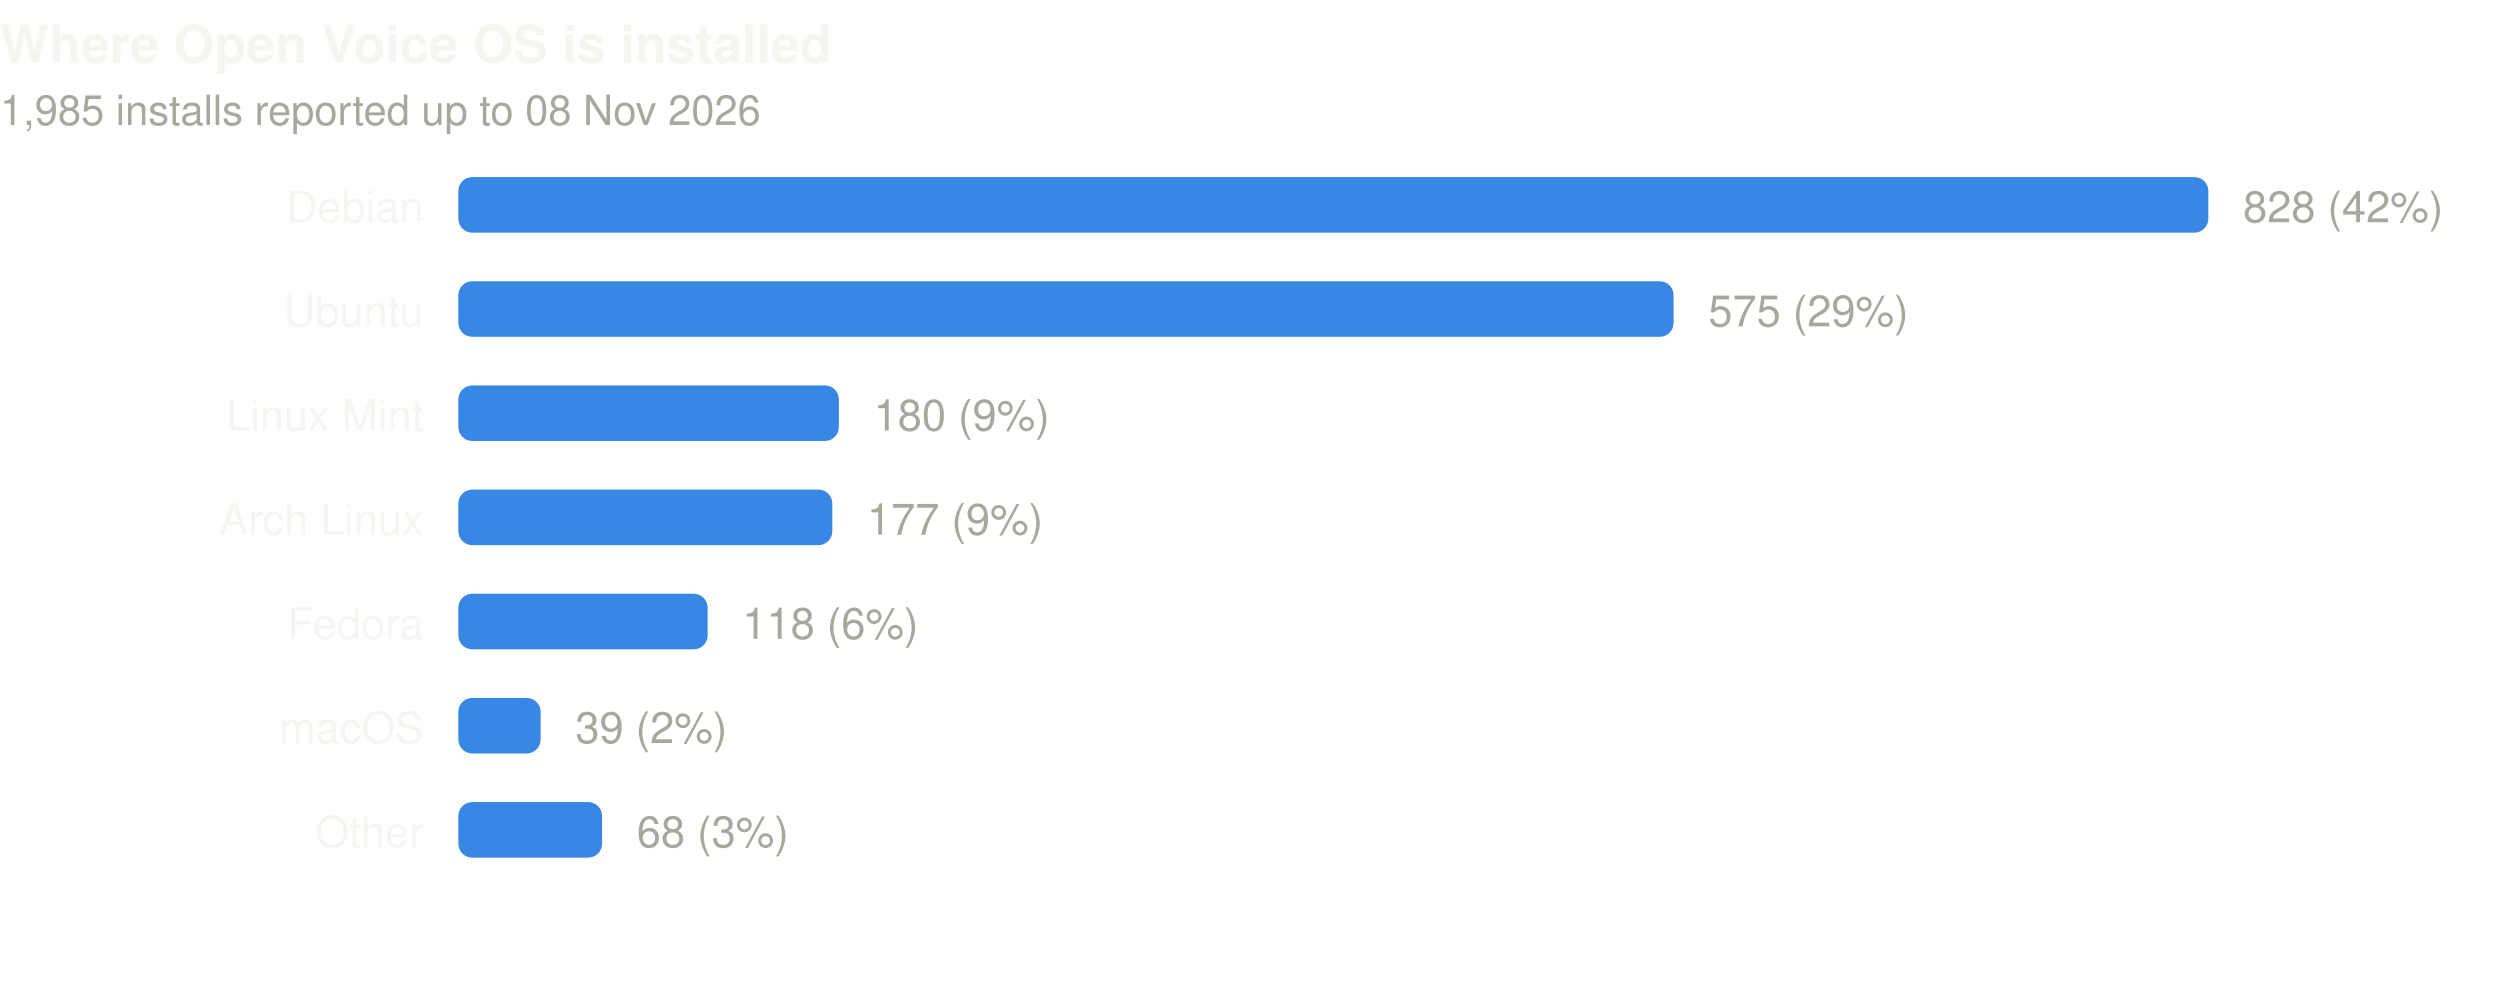
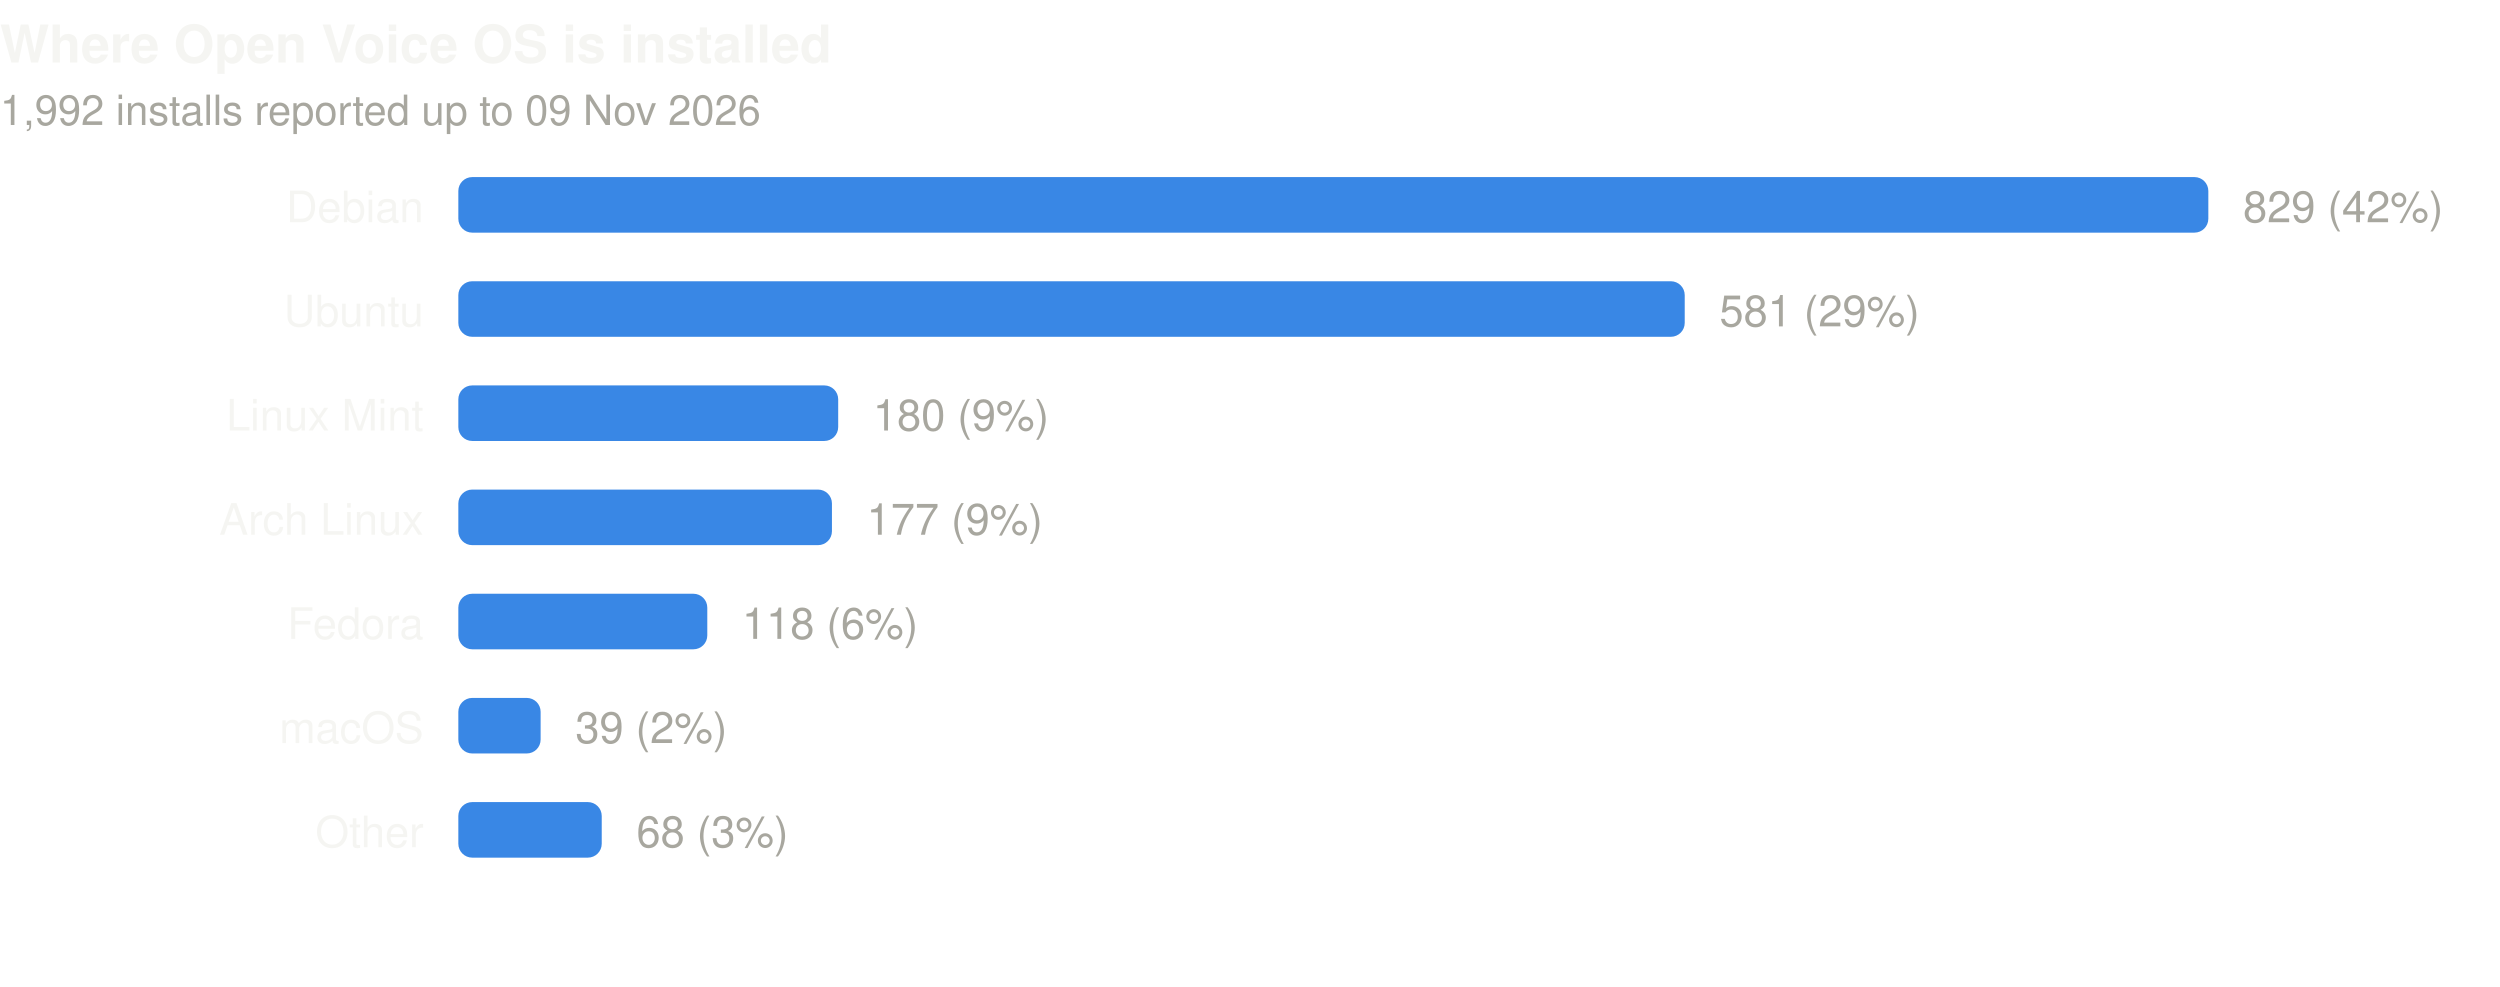
- <svg xmlns="http://www.w3.org/2000/svg" width="720" height="284" viewBox="0 0 720 284" role="img" aria-label="Where Open Voice OS is installed. 1,985 installs reported up to 08 Nov 2026">
+ <svg xmlns="http://www.w3.org/2000/svg" width="720" height="284" viewBox="0 0 720 284" role="img" aria-label="Where Open Voice OS is installed. 1,992 installs reported up to 09 Nov 2026">
  <text x="0" y="18" font-family="ui-sans-serif,-apple-system,BlinkMacSystemFont,'Segoe UI',Helvetica,Arial,sans-serif" font-size="15" font-weight="600" fill="#f5f5f2">Where Open Voice OS is installed</text>
-   <text x="0" y="36" font-family="ui-sans-serif,-apple-system,BlinkMacSystemFont,'Segoe UI',Helvetica,Arial,sans-serif" font-size="12" fill="#a8a79f">1,985 installs reported up to 08 Nov 2026</text>
+   <text x="0" y="36" font-family="ui-sans-serif,-apple-system,BlinkMacSystemFont,'Segoe UI',Helvetica,Arial,sans-serif" font-size="12" fill="#a8a79f">1,992 installs reported up to 09 Nov 2026</text>
  <text x="122" y="64.0" text-anchor="end" font-family="ui-sans-serif,-apple-system,BlinkMacSystemFont,'Segoe UI',Helvetica,Arial,sans-serif" font-size="12.5" fill="#f5f5f2">Debian</text>
  <rect x="132" y="51.0" width="504.0" height="16" rx="4" fill="#3987e5" />
-   <text x="646.0" y="64.0" font-family="ui-sans-serif,-apple-system,BlinkMacSystemFont,'Segoe UI',Helvetica,Arial,sans-serif" font-size="12.5" fill="#a8a79f">828 (42%)</text>
+   <text x="646.0" y="64.0" font-family="ui-sans-serif,-apple-system,BlinkMacSystemFont,'Segoe UI',Helvetica,Arial,sans-serif" font-size="12.5" fill="#a8a79f">829 (42%)</text>
  <text x="122" y="94.0" text-anchor="end" font-family="ui-sans-serif,-apple-system,BlinkMacSystemFont,'Segoe UI',Helvetica,Arial,sans-serif" font-size="12.5" fill="#f5f5f2">Ubuntu</text>
-   <rect x="132" y="81.0" width="350.0" height="16" rx="4" fill="#3987e5" />
-   <text x="492.0" y="94.0" font-family="ui-sans-serif,-apple-system,BlinkMacSystemFont,'Segoe UI',Helvetica,Arial,sans-serif" font-size="12.5" fill="#a8a79f">575 (29%)</text>
+   <rect x="132" y="81.0" width="353.2" height="16" rx="4" fill="#3987e5" />
+   <text x="495.2" y="94.0" font-family="ui-sans-serif,-apple-system,BlinkMacSystemFont,'Segoe UI',Helvetica,Arial,sans-serif" font-size="12.5" fill="#a8a79f">581 (29%)</text>
  <text x="122" y="124.0" text-anchor="end" font-family="ui-sans-serif,-apple-system,BlinkMacSystemFont,'Segoe UI',Helvetica,Arial,sans-serif" font-size="12.5" fill="#f5f5f2">Linux Mint</text>
-   <rect x="132" y="111.0" width="109.6" height="16" rx="4" fill="#3987e5" />
-   <text x="251.6" y="124.0" font-family="ui-sans-serif,-apple-system,BlinkMacSystemFont,'Segoe UI',Helvetica,Arial,sans-serif" font-size="12.5" fill="#a8a79f">180 (9%)</text>
+   <rect x="132" y="111.0" width="109.4" height="16" rx="4" fill="#3987e5" />
+   <text x="251.4" y="124.0" font-family="ui-sans-serif,-apple-system,BlinkMacSystemFont,'Segoe UI',Helvetica,Arial,sans-serif" font-size="12.5" fill="#a8a79f">180 (9%)</text>
  <text x="122" y="154.0" text-anchor="end" font-family="ui-sans-serif,-apple-system,BlinkMacSystemFont,'Segoe UI',Helvetica,Arial,sans-serif" font-size="12.5" fill="#f5f5f2">Arch Linux</text>
-   <rect x="132" y="141.0" width="107.7" height="16" rx="4" fill="#3987e5" />
-   <text x="249.7" y="154.0" font-family="ui-sans-serif,-apple-system,BlinkMacSystemFont,'Segoe UI',Helvetica,Arial,sans-serif" font-size="12.5" fill="#a8a79f">177 (9%)</text>
+   <rect x="132" y="141.0" width="107.6" height="16" rx="4" fill="#3987e5" />
+   <text x="249.6" y="154.0" font-family="ui-sans-serif,-apple-system,BlinkMacSystemFont,'Segoe UI',Helvetica,Arial,sans-serif" font-size="12.5" fill="#a8a79f">177 (9%)</text>
  <text x="122" y="184.0" text-anchor="end" font-family="ui-sans-serif,-apple-system,BlinkMacSystemFont,'Segoe UI',Helvetica,Arial,sans-serif" font-size="12.5" fill="#f5f5f2">Fedora</text>
-   <rect x="132" y="171.0" width="71.8" height="16" rx="4" fill="#3987e5" />
-   <text x="213.8" y="184.0" font-family="ui-sans-serif,-apple-system,BlinkMacSystemFont,'Segoe UI',Helvetica,Arial,sans-serif" font-size="12.5" fill="#a8a79f">118 (6%)</text>
+   <rect x="132" y="171.0" width="71.7" height="16" rx="4" fill="#3987e5" />
+   <text x="213.7" y="184.0" font-family="ui-sans-serif,-apple-system,BlinkMacSystemFont,'Segoe UI',Helvetica,Arial,sans-serif" font-size="12.5" fill="#a8a79f">118 (6%)</text>
  <text x="122" y="214.0" text-anchor="end" font-family="ui-sans-serif,-apple-system,BlinkMacSystemFont,'Segoe UI',Helvetica,Arial,sans-serif" font-size="12.5" fill="#f5f5f2">macOS</text>
  <rect x="132" y="201.0" width="23.7" height="16" rx="4" fill="#3987e5" />
  <text x="165.7" y="214.0" font-family="ui-sans-serif,-apple-system,BlinkMacSystemFont,'Segoe UI',Helvetica,Arial,sans-serif" font-size="12.5" fill="#a8a79f">39 (2%)</text>
  <text x="122" y="244.0" text-anchor="end" font-family="ui-sans-serif,-apple-system,BlinkMacSystemFont,'Segoe UI',Helvetica,Arial,sans-serif" font-size="12.5" fill="#f5f5f2">Other</text>
-   <rect x="132" y="231.0" width="41.4" height="16" rx="4" fill="#3987e5" />
-   <text x="183.4" y="244.0" font-family="ui-sans-serif,-apple-system,BlinkMacSystemFont,'Segoe UI',Helvetica,Arial,sans-serif" font-size="12.5" fill="#a8a79f">68 (3%)</text>
+   <rect x="132" y="231.0" width="41.3" height="16" rx="4" fill="#3987e5" />
+   <text x="183.3" y="244.0" font-family="ui-sans-serif,-apple-system,BlinkMacSystemFont,'Segoe UI',Helvetica,Arial,sans-serif" font-size="12.5" fill="#a8a79f">68 (3%)</text>
</svg>
